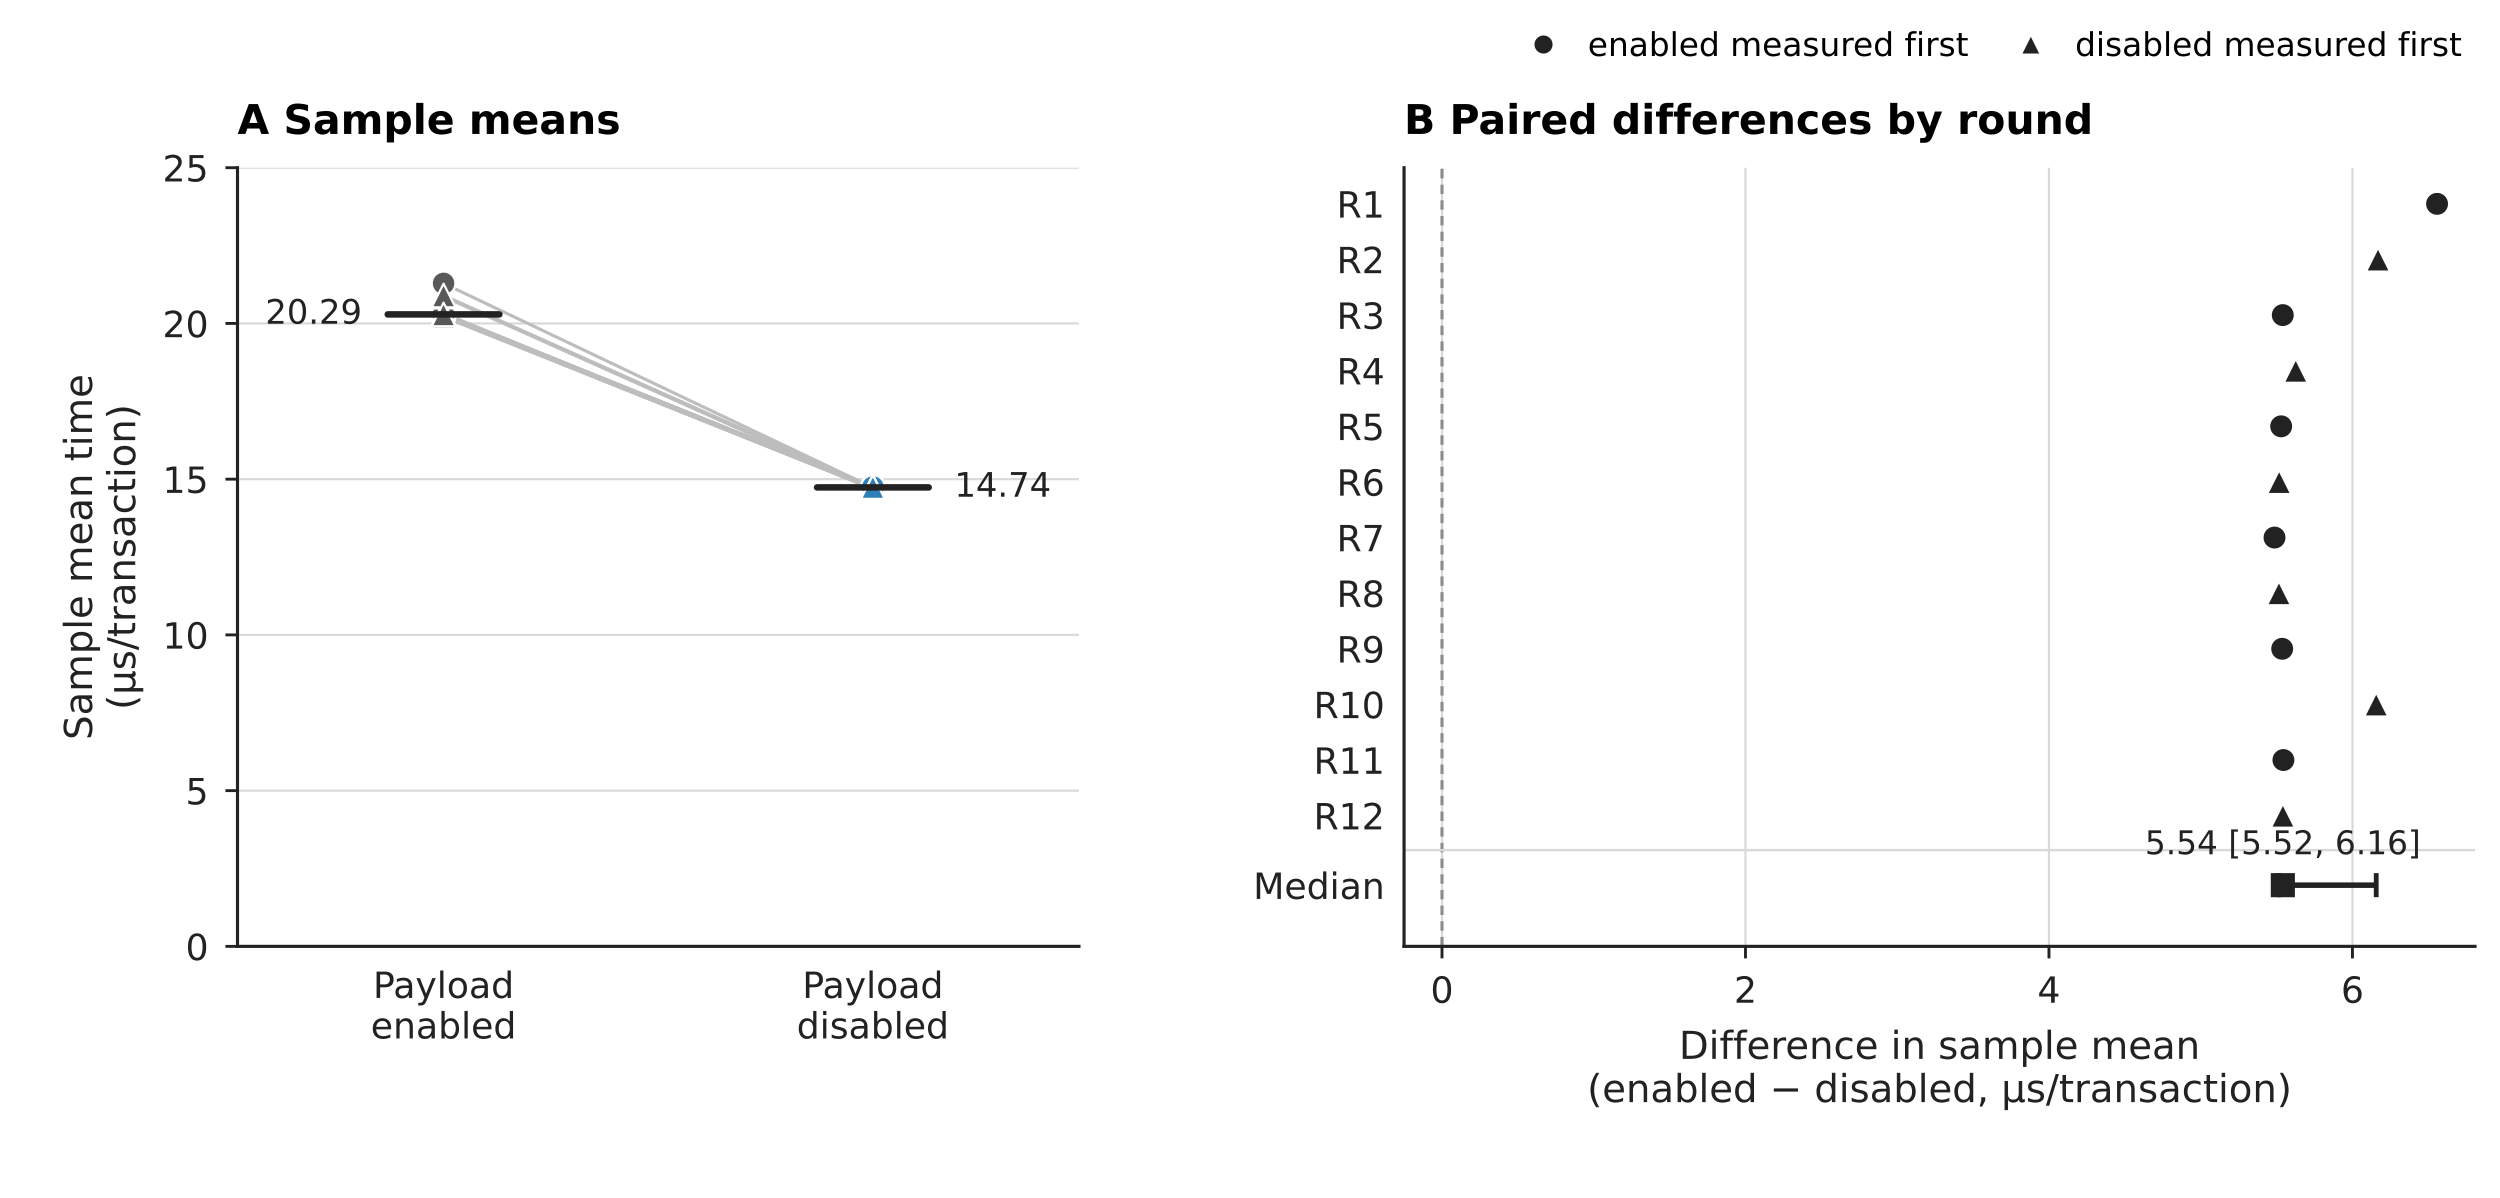
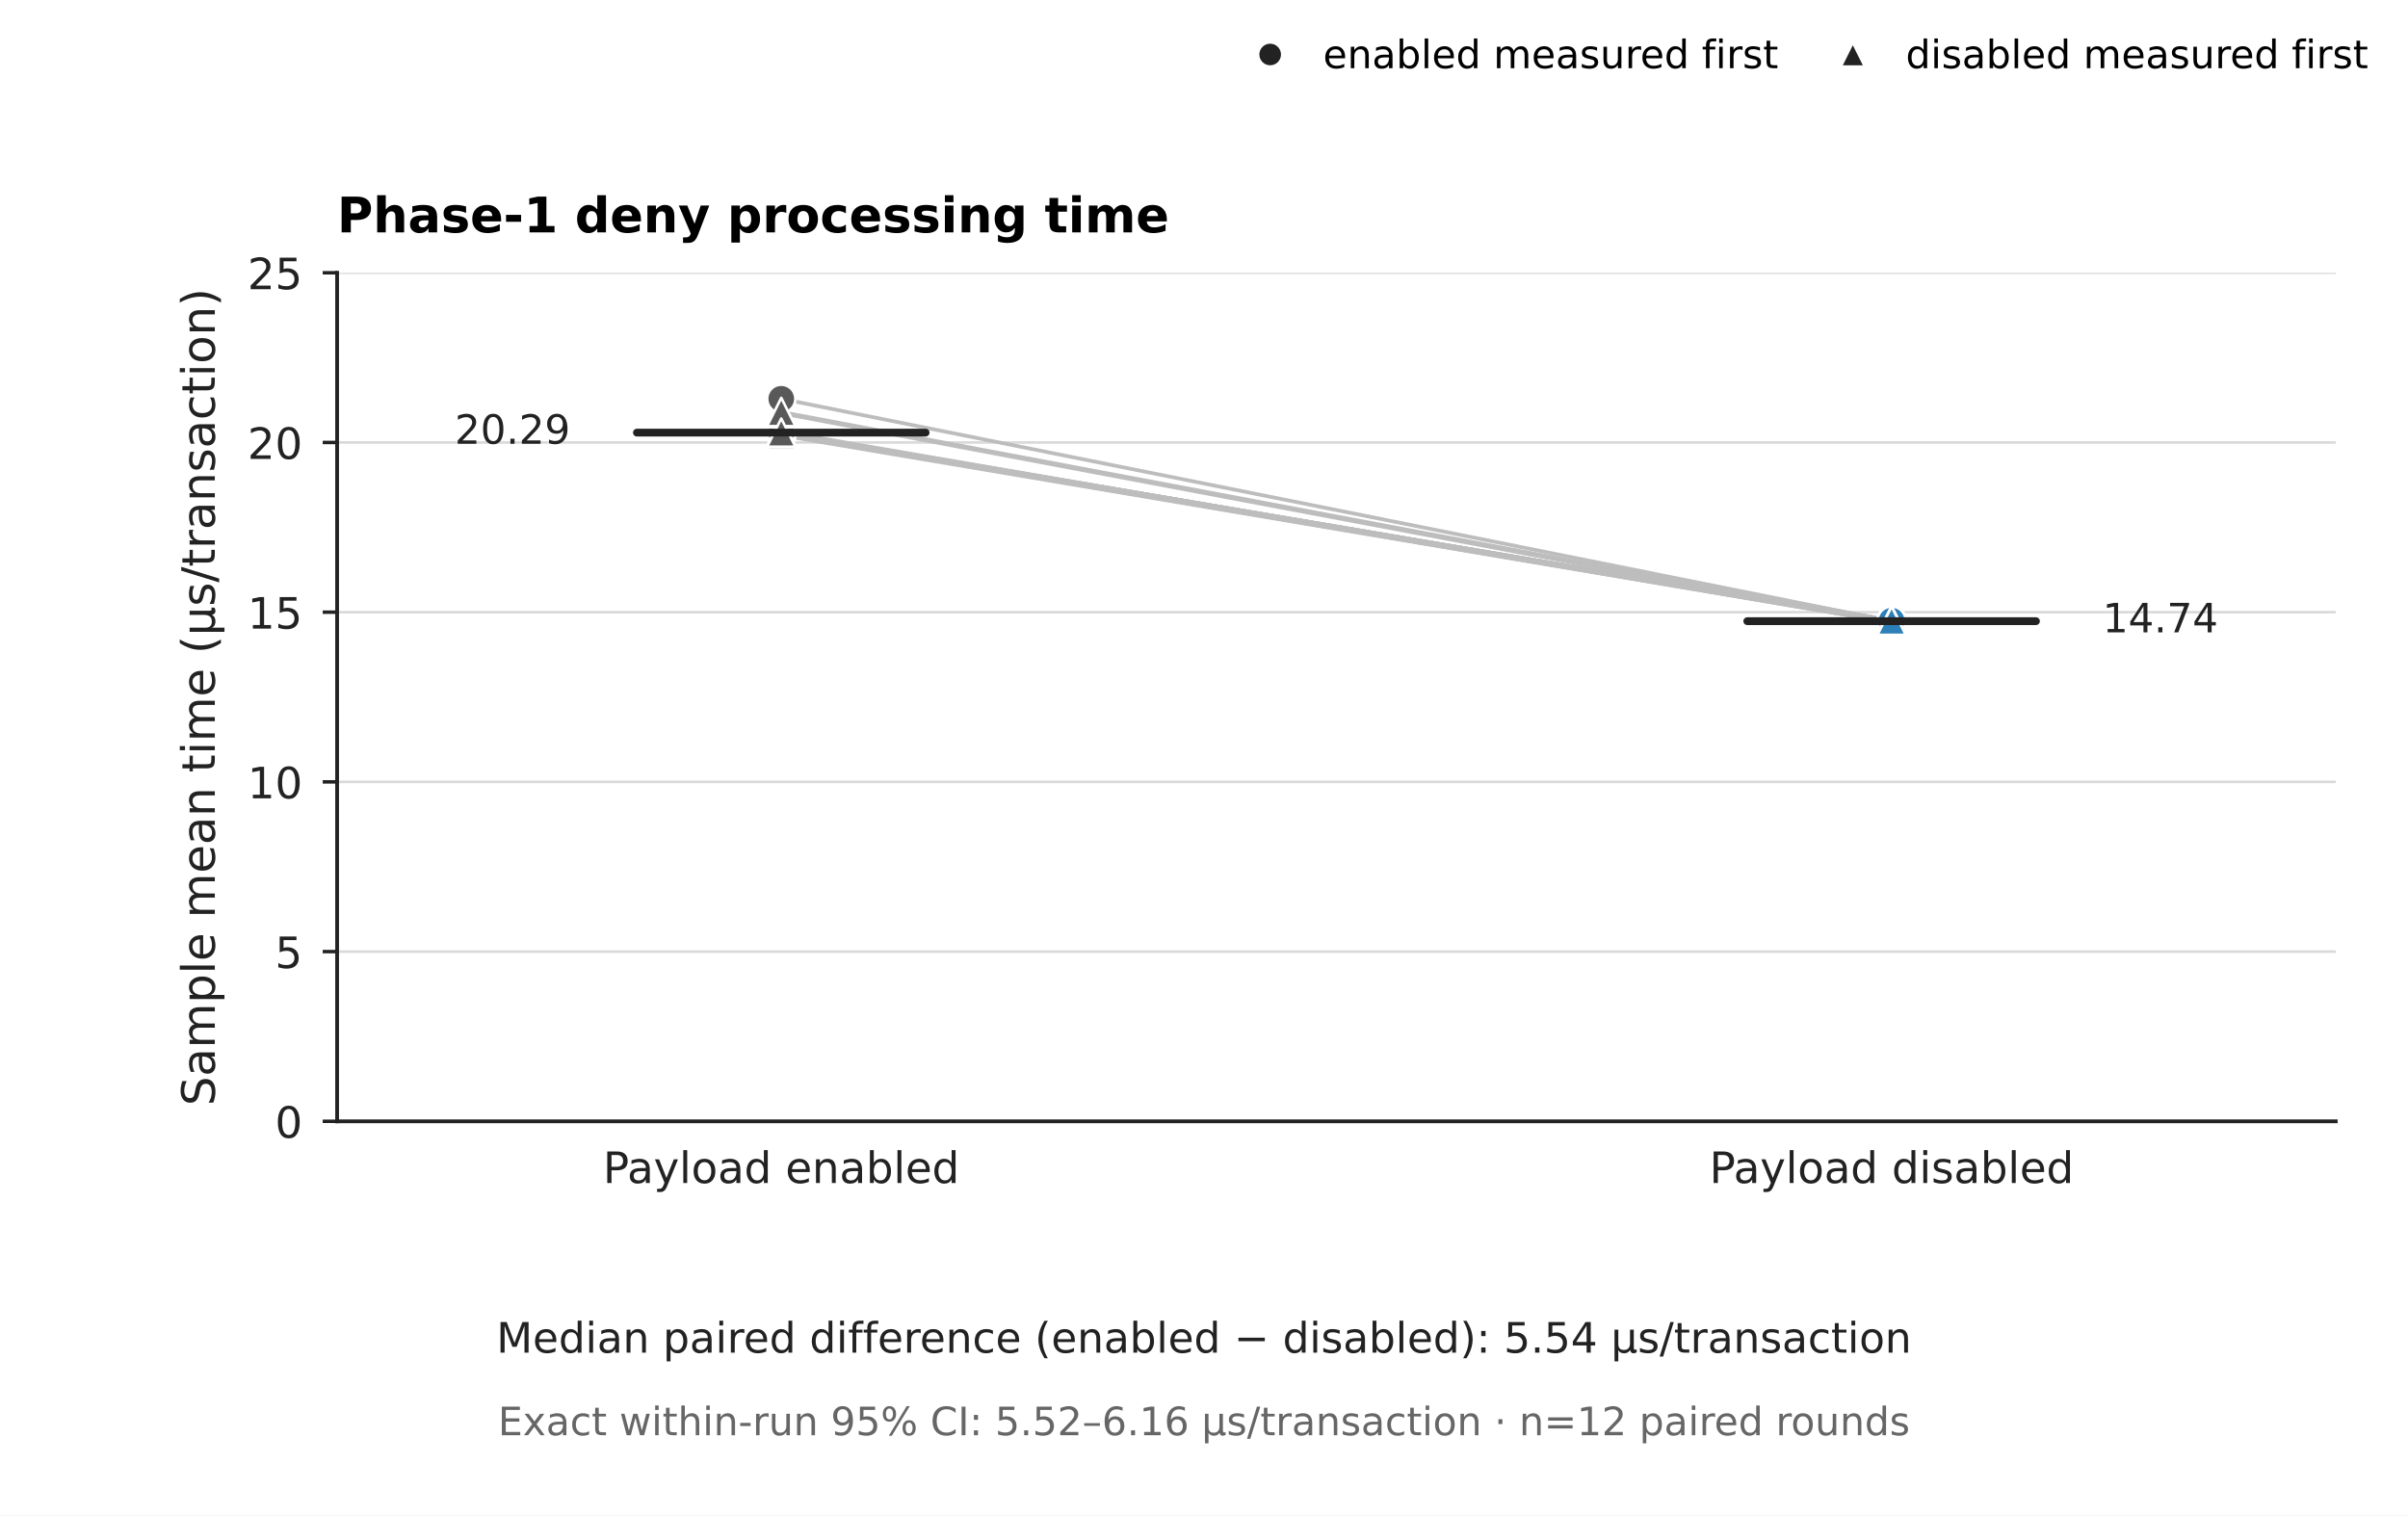
- <svg xmlns="http://www.w3.org/2000/svg" xmlns:xlink="http://www.w3.org/1999/xlink" width="518.4pt" height="248.4pt" viewBox="0 0 518.4 248.4" version="1.1" role="img" aria-labelledby="figure-title figure-description" data-source-commit="62be10da639ec8bc241ab22d21633c6faadf4ec3" data-checkout-commit="b22e4a049eb6026f98d6ff8318d8ed83399890b4" data-run-url="https://github.com/upgle/ModSecurity/actions/runs/30644388937" data-environment="Ubuntu 24.04 · AMD EPYC 9V74 (4 vCPU) · GCC 13.3.0 · Release (-O3, NDEBUG)" data-matplotlib-version="3.6.3">
+ <svg xmlns="http://www.w3.org/2000/svg" xmlns:xlink="http://www.w3.org/1999/xlink" width="417.6pt" height="262.8pt" viewBox="0 0 417.6 262.8" version="1.1" role="img" aria-labelledby="figure-title figure-description" data-source-commit="62be10da639ec8bc241ab22d21633c6faadf4ec3" data-checkout-commit="b22e4a049eb6026f98d6ff8318d8ed83399890b4" data-run-url="https://github.com/upgle/ModSecurity/actions/runs/30644388937" data-environment="Ubuntu 24.04 · AMD EPYC 9V74 (4 vCPU) · GCC 13.3.0 · Release (-O3, NDEBUG)" data-matplotlib-version="3.6.3">
  <defs>
    <style type="text/css">*{stroke-linejoin: round; stroke-linecap: butt}</style>
  </defs>
  <g id="figure_1">
    <g id="patch_1">
-       <path d="M 0 248.4  L 518.4 248.4  L 518.4 0  L 0 0  z " style="fill: #ffffff" />
+       <path d="M 0 262.8  L 417.6 262.8  L 417.6 0  L 0 0  z " style="fill: #ffffff" />
    </g>
    <g id="axes_1">
      <g id="patch_2">
-         <path d="M 49.248 196.236  L 223.732 196.236  L 223.732 34.776  L 49.248 34.776  z " style="fill: #ffffff" />
+         <path d="M 58.464 194.472  L 405.072 194.472  L 405.072 47.304  L 58.464 47.304  z " style="fill: #ffffff" />
      </g>
      <g id="matplotlib.axis_1">
        <g id="xtick_1">
          <g id="line2d_1" />
          <g id="text_1">
-             <text style="fill: #222222; font: 7.5px 'DejaVu Sans', sans-serif" transform="translate(77.3537 206.9348)">Payload</text>
-             <text style="fill: #222222; font: 7.5px 'DejaVu Sans', sans-serif" transform="translate(76.88612 215.3332)">enabled</text>
+             <text style="fill: #222222; font: 7.5px 'DejaVu Sans', sans-serif; text-anchor: middle" x="135.488" y="205.171" transform="rotate(-0 135.488 205.1708)">Payload enabled</text>
          </g>
        </g>
        <g id="xtick_2">
          <g id="line2d_2" />
          <g id="text_2">
-             <text style="fill: #222222; font: 7.5px 'DejaVu Sans', sans-serif" transform="translate(166.376 206.9348)">Payload</text>
-             <text style="fill: #222222; font: 7.5px 'DejaVu Sans', sans-serif" transform="translate(165.2164 215.3332)">disabled</text>
+             <text style="fill: #222222; font: 7.5px 'DejaVu Sans', sans-serif; text-anchor: middle" x="328.048" y="205.171" transform="rotate(-0 328.048 205.1708)">Payload disabled</text>
          </g>
        </g>
      </g>
      <g id="matplotlib.axis_2">
        <g id="ytick_1">
          <g id="line2d_3">
-             <path d="M 49.248 196.236  L 223.732 196.236  " clip-path="url(#p886a48c764)" style="fill: none; stroke: #d9d9d9; stroke-width: 0.45; stroke-linecap: round" />
+             <path d="M 58.464 194.472  L 405.072 194.472  " clip-path="url(#pfc4393a022)" style="fill: none; stroke: #d9d9d9; stroke-width: 0.45; stroke-linecap: round" />
          </g>
          <g id="line2d_4">
            <defs>
              <path id="mabb8159355" d="M 0 0  L -2.5 0  " style="stroke: #222222; stroke-width: 0.6" />
            </defs>
            <g>
-               <use xlink:href="#mabb8159355" x="49.248" y="196.236" style="fill: #222222; stroke: #222222; stroke-width: 0.6" />
+               <use xlink:href="#mabb8159355" x="58.464" y="194.472" style="fill: #222222; stroke: #222222; stroke-width: 0.6" />
            </g>
          </g>
          <g id="text_3">
-             <text style="fill: #222222; font: 7.5px 'DejaVu Sans', sans-serif; text-anchor: end" x="43.248" y="199.085" transform="rotate(-0 43.248 199.0854)">0</text>
+             <text style="fill: #222222; font: 7.5px 'DejaVu Sans', sans-serif; text-anchor: end" x="52.464" y="197.321" transform="rotate(-0 52.464 197.3214)">0</text>
          </g>
        </g>
        <g id="ytick_2">
          <g id="line2d_5">
-             <path d="M 49.248 163.944  L 223.732 163.944  " clip-path="url(#p886a48c764)" style="fill: none; stroke: #d9d9d9; stroke-width: 0.45; stroke-linecap: round" />
+             <path d="M 58.464 165.038  L 405.072 165.038  " clip-path="url(#pfc4393a022)" style="fill: none; stroke: #d9d9d9; stroke-width: 0.45; stroke-linecap: round" />
          </g>
          <g id="line2d_6">
            <g>
-               <use xlink:href="#mabb8159355" x="49.248" y="163.944" style="fill: #222222; stroke: #222222; stroke-width: 0.6" />
+               <use xlink:href="#mabb8159355" x="58.464" y="165.038" style="fill: #222222; stroke: #222222; stroke-width: 0.6" />
            </g>
          </g>
          <g id="text_4">
-             <text style="fill: #222222; font: 7.5px 'DejaVu Sans', sans-serif; text-anchor: end" x="43.248" y="166.793" transform="rotate(-0 43.248 166.7934)">5</text>
+             <text style="fill: #222222; font: 7.5px 'DejaVu Sans', sans-serif; text-anchor: end" x="52.464" y="167.888" transform="rotate(-0 52.464 167.8878)">5</text>
          </g>
        </g>
        <g id="ytick_3">
          <g id="line2d_7">
-             <path d="M 49.248 131.652  L 223.732 131.652  " clip-path="url(#p886a48c764)" style="fill: none; stroke: #d9d9d9; stroke-width: 0.45; stroke-linecap: round" />
+             <path d="M 58.464 135.605  L 405.072 135.605  " clip-path="url(#pfc4393a022)" style="fill: none; stroke: #d9d9d9; stroke-width: 0.45; stroke-linecap: round" />
          </g>
          <g id="line2d_8">
            <g>
-               <use xlink:href="#mabb8159355" x="49.248" y="131.652" style="fill: #222222; stroke: #222222; stroke-width: 0.6" />
+               <use xlink:href="#mabb8159355" x="58.464" y="135.605" style="fill: #222222; stroke: #222222; stroke-width: 0.6" />
            </g>
          </g>
          <g id="text_5">
-             <text style="fill: #222222; font: 7.5px 'DejaVu Sans', sans-serif; text-anchor: end" x="43.248" y="134.501" transform="rotate(-0 43.248 134.5014)">10</text>
+             <text style="fill: #222222; font: 7.5px 'DejaVu Sans', sans-serif; text-anchor: end" x="52.464" y="138.454" transform="rotate(-0 52.464 138.4542)">10</text>
          </g>
        </g>
        <g id="ytick_4">
          <g id="line2d_9">
-             <path d="M 49.248 99.36  L 223.732 99.36  " clip-path="url(#p886a48c764)" style="fill: none; stroke: #d9d9d9; stroke-width: 0.45; stroke-linecap: round" />
+             <path d="M 58.464 106.171  L 405.072 106.171  " clip-path="url(#pfc4393a022)" style="fill: none; stroke: #d9d9d9; stroke-width: 0.45; stroke-linecap: round" />
          </g>
          <g id="line2d_10">
            <g>
-               <use xlink:href="#mabb8159355" x="49.248" y="99.36" style="fill: #222222; stroke: #222222; stroke-width: 0.6" />
+               <use xlink:href="#mabb8159355" x="58.464" y="106.171" style="fill: #222222; stroke: #222222; stroke-width: 0.6" />
            </g>
          </g>
          <g id="text_6">
-             <text style="fill: #222222; font: 7.5px 'DejaVu Sans', sans-serif; text-anchor: end" x="43.248" y="102.209" transform="rotate(-0 43.248 102.2094)">15</text>
+             <text style="fill: #222222; font: 7.5px 'DejaVu Sans', sans-serif; text-anchor: end" x="52.464" y="109.021" transform="rotate(-0 52.464 109.0206)">15</text>
          </g>
        </g>
        <g id="ytick_5">
          <g id="line2d_11">
-             <path d="M 49.248 67.068  L 223.732 67.068  " clip-path="url(#p886a48c764)" style="fill: none; stroke: #d9d9d9; stroke-width: 0.45; stroke-linecap: round" />
+             <path d="M 58.464 76.738  L 405.072 76.738  " clip-path="url(#pfc4393a022)" style="fill: none; stroke: #d9d9d9; stroke-width: 0.45; stroke-linecap: round" />
          </g>
          <g id="line2d_12">
            <g>
-               <use xlink:href="#mabb8159355" x="49.248" y="67.068" style="fill: #222222; stroke: #222222; stroke-width: 0.6" />
+               <use xlink:href="#mabb8159355" x="58.464" y="76.738" style="fill: #222222; stroke: #222222; stroke-width: 0.6" />
            </g>
          </g>
          <g id="text_7">
-             <text style="fill: #222222; font: 7.5px 'DejaVu Sans', sans-serif; text-anchor: end" x="43.248" y="69.917" transform="rotate(-0 43.248 69.91741)">20</text>
+             <text style="fill: #222222; font: 7.5px 'DejaVu Sans', sans-serif; text-anchor: end" x="52.464" y="79.587" transform="rotate(-0 52.464 79.58701)">20</text>
          </g>
        </g>
        <g id="ytick_6">
          <g id="line2d_13">
-             <path d="M 49.248 34.776  L 223.732 34.776  " clip-path="url(#p886a48c764)" style="fill: none; stroke: #d9d9d9; stroke-width: 0.45; stroke-linecap: round" />
+             <path d="M 58.464 47.304  L 405.072 47.304  " clip-path="url(#pfc4393a022)" style="fill: none; stroke: #d9d9d9; stroke-width: 0.45; stroke-linecap: round" />
          </g>
          <g id="line2d_14">
            <g>
-               <use xlink:href="#mabb8159355" x="49.248" y="34.776" style="fill: #222222; stroke: #222222; stroke-width: 0.6" />
+               <use xlink:href="#mabb8159355" x="58.464" y="47.304" style="fill: #222222; stroke: #222222; stroke-width: 0.6" />
            </g>
          </g>
          <g id="text_8">
-             <text style="fill: #222222; font: 7.5px 'DejaVu Sans', sans-serif; text-anchor: end" x="43.248" y="37.625" transform="rotate(-0 43.248 37.62541)">25</text>
+             <text style="fill: #222222; font: 7.5px 'DejaVu Sans', sans-serif; text-anchor: end" x="52.464" y="50.153" transform="rotate(-0 52.464 50.15341)">25</text>
          </g>
        </g>
        <g id="text_9">
-           <text style="fill: #222222; font: 8px 'DejaVu Sans', sans-serif" transform="translate(19.08225 153.4279) rotate(-90)">Sample mean time</text>
-           <text style="fill: #222222; font: 8px 'DejaVu Sans', sans-serif" transform="translate(28.0405 147.1985) rotate(-90)">(µs/transaction)</text>
+           <text style="fill: #222222; font: 8px 'DejaVu Sans', sans-serif; text-anchor: middle" x="37.257" y="120.888" transform="rotate(-90 37.2565 120.888)">Sample mean time (µs/transaction)</text>
        </g>
      </g>
      <g id="line2d_15">
-         <path d="M 91.979 58.757  L 181.001 101.109  " clip-path="url(#p886a48c764)" style="fill: none; stroke: #bdbdbd; stroke-width: 0.65; stroke-linecap: round" />
+         <path d="M 135.488 69.162  L 328.048 107.765  " clip-path="url(#pfc4393a022)" style="fill: none; stroke: #bdbdbd; stroke-width: 0.65; stroke-linecap: round" />
      </g>
      <g id="line2d_16">
-         <path d="M 91.979 61.511  L 181.001 101.35  " clip-path="url(#p886a48c764)" style="fill: none; stroke: #bdbdbd; stroke-width: 0.65; stroke-linecap: round" />
+         <path d="M 135.488 71.672  L 328.048 107.985  " clip-path="url(#pfc4393a022)" style="fill: none; stroke: #bdbdbd; stroke-width: 0.65; stroke-linecap: round" />
      </g>
      <g id="line2d_17">
-         <path d="M 91.979 65.561  L 181.001 101.346  " clip-path="url(#p886a48c764)" style="fill: none; stroke: #bdbdbd; stroke-width: 0.65; stroke-linecap: round" />
+         <path d="M 135.488 75.364  L 328.048 107.981  " clip-path="url(#pfc4393a022)" style="fill: none; stroke: #bdbdbd; stroke-width: 0.65; stroke-linecap: round" />
      </g>
      <g id="line2d_18">
-         <path d="M 91.979 64.983  L 181.001 101.32  " clip-path="url(#p886a48c764)" style="fill: none; stroke: #bdbdbd; stroke-width: 0.65; stroke-linecap: round" />
+         <path d="M 135.488 74.837  L 328.048 107.958  " clip-path="url(#pfc4393a022)" style="fill: none; stroke: #bdbdbd; stroke-width: 0.65; stroke-linecap: round" />
      </g>
      <g id="line2d_19">
-         <path d="M 91.979 65.561  L 181.001 101.278  " clip-path="url(#p886a48c764)" style="fill: none; stroke: #bdbdbd; stroke-width: 0.65; stroke-linecap: round" />
+         <path d="M 135.488 75.364  L 328.048 107.919  " clip-path="url(#pfc4393a022)" style="fill: none; stroke: #bdbdbd; stroke-width: 0.65; stroke-linecap: round" />
      </g>
      <g id="line2d_20">
-         <path d="M 91.979 65.713  L 181.001 101.344  " clip-path="url(#p886a48c764)" style="fill: none; stroke: #bdbdbd; stroke-width: 0.65; stroke-linecap: round" />
+         <path d="M 135.488 75.502  L 328.048 107.98  " clip-path="url(#pfc4393a022)" style="fill: none; stroke: #bdbdbd; stroke-width: 0.65; stroke-linecap: round" />
      </g>
      <g id="line2d_21">
-         <path d="M 91.979 65.576  L 181.001 101.01  " clip-path="url(#p886a48c764)" style="fill: none; stroke: #bdbdbd; stroke-width: 0.65; stroke-linecap: round" />
+         <path d="M 135.488 75.378  L 328.048 107.675  " clip-path="url(#pfc4393a022)" style="fill: none; stroke: #bdbdbd; stroke-width: 0.65; stroke-linecap: round" />
      </g>
      <g id="line2d_22">
-         <path d="M 91.979 65.264  L 181.001 100.886  " clip-path="url(#p886a48c764)" style="fill: none; stroke: #bdbdbd; stroke-width: 0.65; stroke-linecap: round" />
+         <path d="M 135.488 75.093  L 328.048 107.562  " clip-path="url(#pfc4393a022)" style="fill: none; stroke: #bdbdbd; stroke-width: 0.65; stroke-linecap: round" />
      </g>
      <g id="line2d_23">
-         <path d="M 91.979 65.191  L 181.001 100.951  " clip-path="url(#p886a48c764)" style="fill: none; stroke: #bdbdbd; stroke-width: 0.65; stroke-linecap: round" />
+         <path d="M 135.488 75.027  L 328.048 107.622  " clip-path="url(#pfc4393a022)" style="fill: none; stroke: #bdbdbd; stroke-width: 0.65; stroke-linecap: round" />
      </g>
      <g id="line2d_24">
-         <path d="M 91.979 61.269  L 181.001 101.031  " clip-path="url(#p886a48c764)" style="fill: none; stroke: #bdbdbd; stroke-width: 0.65; stroke-linecap: round" />
+         <path d="M 135.488 71.452  L 328.048 107.694  " clip-path="url(#pfc4393a022)" style="fill: none; stroke: #bdbdbd; stroke-width: 0.65; stroke-linecap: round" />
      </g>
      <g id="line2d_25">
-         <path d="M 91.979 65.168  L 181.001 100.98  " clip-path="url(#p886a48c764)" style="fill: none; stroke: #bdbdbd; stroke-width: 0.65; stroke-linecap: round" />
+         <path d="M 135.488 75.005  L 328.048 107.647  " clip-path="url(#pfc4393a022)" style="fill: none; stroke: #bdbdbd; stroke-width: 0.65; stroke-linecap: round" />
      </g>
      <g id="line2d_26">
-         <path d="M 91.979 65.196  L 181.001 100.986  " clip-path="url(#p886a48c764)" style="fill: none; stroke: #bdbdbd; stroke-width: 0.65; stroke-linecap: round" />
+         <path d="M 135.488 75.031  L 328.048 107.654  " clip-path="url(#pfc4393a022)" style="fill: none; stroke: #bdbdbd; stroke-width: 0.65; stroke-linecap: round" />
      </g>
      <g id="PathCollection_1">
        <defs>
          <path id="me24cf0d96e" d="M 0 2.449  C 0.65 2.449 1.273 2.191 1.732 1.732  C 2.191 1.273 2.449 0.65 2.449 0  C 2.449 -0.65 2.191 -1.273 1.732 -1.732  C 1.273 -2.191 0.65 -2.449 0 -2.449  C -0.65 -2.449 -1.273 -2.191 -1.732 -1.732  C -2.191 -1.273 -2.449 -0.65 -2.449 0  C -2.449 0.65 -2.191 1.273 -1.732 1.732  C -1.273 2.191 -0.65 2.449 0 2.449  z " style="stroke: #ffffff; stroke-width: 0.45" />
        </defs>
-         <g clip-path="url(#p886a48c764)">
-           <use xlink:href="#me24cf0d96e" x="91.979" y="58.757" style="fill: #595959; stroke: #ffffff; stroke-width: 0.45" />
-           <use xlink:href="#me24cf0d96e" x="91.979" y="65.561" style="fill: #595959; stroke: #ffffff; stroke-width: 0.45" />
-           <use xlink:href="#me24cf0d96e" x="91.979" y="65.561" style="fill: #595959; stroke: #ffffff; stroke-width: 0.45" />
-           <use xlink:href="#me24cf0d96e" x="91.979" y="65.576" style="fill: #595959; stroke: #ffffff; stroke-width: 0.45" />
-           <use xlink:href="#me24cf0d96e" x="91.979" y="65.191" style="fill: #595959; stroke: #ffffff; stroke-width: 0.45" />
-           <use xlink:href="#me24cf0d96e" x="91.979" y="65.168" style="fill: #595959; stroke: #ffffff; stroke-width: 0.45" />
+         <g clip-path="url(#pfc4393a022)">
+           <use xlink:href="#me24cf0d96e" x="135.488" y="69.162" style="fill: #595959; stroke: #ffffff; stroke-width: 0.45" />
+           <use xlink:href="#me24cf0d96e" x="135.488" y="75.364" style="fill: #595959; stroke: #ffffff; stroke-width: 0.45" />
+           <use xlink:href="#me24cf0d96e" x="135.488" y="75.364" style="fill: #595959; stroke: #ffffff; stroke-width: 0.45" />
+           <use xlink:href="#me24cf0d96e" x="135.488" y="75.378" style="fill: #595959; stroke: #ffffff; stroke-width: 0.45" />
+           <use xlink:href="#me24cf0d96e" x="135.488" y="75.027" style="fill: #595959; stroke: #ffffff; stroke-width: 0.45" />
+           <use xlink:href="#me24cf0d96e" x="135.488" y="75.005" style="fill: #595959; stroke: #ffffff; stroke-width: 0.45" />
        </g>
      </g>
      <g id="PathCollection_2">
        <defs>
          <path id="m4b47afb7ed" d="M 0 2.449  C 0.65 2.449 1.273 2.191 1.732 1.732  C 2.191 1.273 2.449 0.65 2.449 0  C 2.449 -0.65 2.191 -1.273 1.732 -1.732  C 1.273 -2.191 0.65 -2.449 0 -2.449  C -0.65 -2.449 -1.273 -2.191 -1.732 -1.732  C -2.191 -1.273 -2.449 -0.65 -2.449 0  C -2.449 0.65 -2.191 1.273 -1.732 1.732  C -1.273 2.191 -0.65 2.449 0 2.449  z " style="stroke: #ffffff; stroke-width: 0.45" />
        </defs>
-         <g clip-path="url(#p886a48c764)">
-           <use xlink:href="#m4b47afb7ed" x="181.001" y="101.109" style="fill: #2c7fb8; stroke: #ffffff; stroke-width: 0.45" />
-           <use xlink:href="#m4b47afb7ed" x="181.001" y="101.346" style="fill: #2c7fb8; stroke: #ffffff; stroke-width: 0.45" />
-           <use xlink:href="#m4b47afb7ed" x="181.001" y="101.278" style="fill: #2c7fb8; stroke: #ffffff; stroke-width: 0.45" />
-           <use xlink:href="#m4b47afb7ed" x="181.001" y="101.01" style="fill: #2c7fb8; stroke: #ffffff; stroke-width: 0.45" />
-           <use xlink:href="#m4b47afb7ed" x="181.001" y="100.951" style="fill: #2c7fb8; stroke: #ffffff; stroke-width: 0.45" />
-           <use xlink:href="#m4b47afb7ed" x="181.001" y="100.98" style="fill: #2c7fb8; stroke: #ffffff; stroke-width: 0.45" />
+         <g clip-path="url(#pfc4393a022)">
+           <use xlink:href="#m4b47afb7ed" x="328.048" y="107.765" style="fill: #2c7fb8; stroke: #ffffff; stroke-width: 0.45" />
+           <use xlink:href="#m4b47afb7ed" x="328.048" y="107.981" style="fill: #2c7fb8; stroke: #ffffff; stroke-width: 0.45" />
+           <use xlink:href="#m4b47afb7ed" x="328.048" y="107.919" style="fill: #2c7fb8; stroke: #ffffff; stroke-width: 0.45" />
+           <use xlink:href="#m4b47afb7ed" x="328.048" y="107.675" style="fill: #2c7fb8; stroke: #ffffff; stroke-width: 0.45" />
+           <use xlink:href="#m4b47afb7ed" x="328.048" y="107.622" style="fill: #2c7fb8; stroke: #ffffff; stroke-width: 0.45" />
+           <use xlink:href="#m4b47afb7ed" x="328.048" y="107.647" style="fill: #2c7fb8; stroke: #ffffff; stroke-width: 0.45" />
        </g>
      </g>
      <g id="PathCollection_3">
        <defs>
          <path id="m52a618d92f" d="M 0 -2.449  L -2.449 2.449  L 2.449 2.449  z " style="stroke: #ffffff; stroke-width: 0.45" />
        </defs>
-         <g clip-path="url(#p886a48c764)">
-           <use xlink:href="#m52a618d92f" x="91.979" y="61.511" style="fill: #595959; stroke: #ffffff; stroke-width: 0.45" />
-           <use xlink:href="#m52a618d92f" x="91.979" y="64.983" style="fill: #595959; stroke: #ffffff; stroke-width: 0.45" />
-           <use xlink:href="#m52a618d92f" x="91.979" y="65.713" style="fill: #595959; stroke: #ffffff; stroke-width: 0.45" />
-           <use xlink:href="#m52a618d92f" x="91.979" y="65.264" style="fill: #595959; stroke: #ffffff; stroke-width: 0.45" />
-           <use xlink:href="#m52a618d92f" x="91.979" y="61.269" style="fill: #595959; stroke: #ffffff; stroke-width: 0.45" />
-           <use xlink:href="#m52a618d92f" x="91.979" y="65.196" style="fill: #595959; stroke: #ffffff; stroke-width: 0.45" />
+         <g clip-path="url(#pfc4393a022)">
+           <use xlink:href="#m52a618d92f" x="135.488" y="71.672" style="fill: #595959; stroke: #ffffff; stroke-width: 0.45" />
+           <use xlink:href="#m52a618d92f" x="135.488" y="74.837" style="fill: #595959; stroke: #ffffff; stroke-width: 0.45" />
+           <use xlink:href="#m52a618d92f" x="135.488" y="75.502" style="fill: #595959; stroke: #ffffff; stroke-width: 0.45" />
+           <use xlink:href="#m52a618d92f" x="135.488" y="75.093" style="fill: #595959; stroke: #ffffff; stroke-width: 0.45" />
+           <use xlink:href="#m52a618d92f" x="135.488" y="71.452" style="fill: #595959; stroke: #ffffff; stroke-width: 0.45" />
+           <use xlink:href="#m52a618d92f" x="135.488" y="75.031" style="fill: #595959; stroke: #ffffff; stroke-width: 0.45" />
        </g>
      </g>
      <g id="PathCollection_4">
        <defs>
          <path id="m16bae0a975" d="M 0 -2.449  L -2.449 2.449  L 2.449 2.449  z " style="stroke: #ffffff; stroke-width: 0.45" />
        </defs>
-         <g clip-path="url(#p886a48c764)">
-           <use xlink:href="#m16bae0a975" x="181.001" y="101.35" style="fill: #2c7fb8; stroke: #ffffff; stroke-width: 0.45" />
-           <use xlink:href="#m16bae0a975" x="181.001" y="101.32" style="fill: #2c7fb8; stroke: #ffffff; stroke-width: 0.45" />
-           <use xlink:href="#m16bae0a975" x="181.001" y="101.344" style="fill: #2c7fb8; stroke: #ffffff; stroke-width: 0.45" />
-           <use xlink:href="#m16bae0a975" x="181.001" y="100.886" style="fill: #2c7fb8; stroke: #ffffff; stroke-width: 0.45" />
-           <use xlink:href="#m16bae0a975" x="181.001" y="101.031" style="fill: #2c7fb8; stroke: #ffffff; stroke-width: 0.45" />
-           <use xlink:href="#m16bae0a975" x="181.001" y="100.986" style="fill: #2c7fb8; stroke: #ffffff; stroke-width: 0.45" />
+         <g clip-path="url(#pfc4393a022)">
+           <use xlink:href="#m16bae0a975" x="328.048" y="107.985" style="fill: #2c7fb8; stroke: #ffffff; stroke-width: 0.45" />
+           <use xlink:href="#m16bae0a975" x="328.048" y="107.958" style="fill: #2c7fb8; stroke: #ffffff; stroke-width: 0.45" />
+           <use xlink:href="#m16bae0a975" x="328.048" y="107.98" style="fill: #2c7fb8; stroke: #ffffff; stroke-width: 0.45" />
+           <use xlink:href="#m16bae0a975" x="328.048" y="107.562" style="fill: #2c7fb8; stroke: #ffffff; stroke-width: 0.45" />
+           <use xlink:href="#m16bae0a975" x="328.048" y="107.694" style="fill: #2c7fb8; stroke: #ffffff; stroke-width: 0.45" />
+           <use xlink:href="#m16bae0a975" x="328.048" y="107.654" style="fill: #2c7fb8; stroke: #ffffff; stroke-width: 0.45" />
        </g>
      </g>
      <g id="patch_3">
-         <path d="M 49.248 196.236  L 49.248 34.776  " style="fill: none; stroke: #222222; stroke-width: 0.65; stroke-linejoin: miter; stroke-linecap: square" />
+         <path d="M 58.464 194.472  L 58.464 47.304  " style="fill: none; stroke: #222222; stroke-width: 0.65; stroke-linejoin: miter; stroke-linecap: square" />
      </g>
      <g id="patch_4">
-         <path d="M 49.248 196.236  L 223.732 196.236  " style="fill: none; stroke: #222222; stroke-width: 0.65; stroke-linejoin: miter; stroke-linecap: square" />
+         <path d="M 58.464 194.472  L 405.072 194.472  " style="fill: none; stroke: #222222; stroke-width: 0.65; stroke-linejoin: miter; stroke-linecap: square" />
      </g>
      <g id="line2d_27">
-         <path d="M 80.406 65.194  L 103.552 65.194  " clip-path="url(#p886a48c764)" style="fill: none; stroke: #222222; stroke-width: 1.35; stroke-linecap: round" />
+         <path d="M 110.455 75.029  L 160.521 75.029  " clip-path="url(#pfc4393a022)" style="fill: none; stroke: #222222; stroke-width: 1.35; stroke-linecap: round" />
      </g>
      <g id="text_10">
-         <text style="fill: #222222; font: 7px 'DejaVu Sans', sans-serif; text-anchor: end" x="75.064" y="67.125" transform="rotate(-0 75.06446 67.12525)">20.29</text>
+         <text style="fill: #222222; font: 7px 'DejaVu Sans', sans-serif; text-anchor: end" x="98.902" y="76.961" transform="rotate(-0 98.9016 76.96076)">20.29</text>
      </g>
      <g id="line2d_28">
-         <path d="M 169.428 101.07  L 192.574 101.07  " clip-path="url(#p886a48c764)" style="fill: none; stroke: #222222; stroke-width: 1.35; stroke-linecap: round" />
+         <path d="M 303.015 107.73  L 353.081 107.73  " clip-path="url(#pfc4393a022)" style="fill: none; stroke: #222222; stroke-width: 1.35; stroke-linecap: round" />
      </g>
      <g id="text_11">
-         <text style="fill: #222222; font: 7px 'DejaVu Sans', sans-serif; text-anchor: start" x="197.915" y="103.001" transform="rotate(-0 197.9152 103.0013)">14.74</text>
+         <text style="fill: #222222; font: 7px 'DejaVu Sans', sans-serif; text-anchor: start" x="364.634" y="109.661" transform="rotate(-0 364.6344 109.6612)">14.74</text>
      </g>
      <g id="text_12">
-         <text style="font: 600 8.5px 'DejaVu Sans', sans-serif; text-anchor: start" x="49.248" y="27.776" transform="rotate(-0 49.248 27.776)">A   Sample means</text>
-       </g>
-     </g>
-     <g id="axes_2">
-       <g id="patch_5">
-         <path d="M 291.146 196.236  L 513.216 196.236  L 513.216 34.776  L 291.146 34.776  z " style="fill: #ffffff" />
-       </g>
-       <g id="matplotlib.axis_3">
-         <g id="xtick_3">
-           <g id="line2d_29">
-             <path d="M 299.012 196.236  L 299.012 34.776  " clip-path="url(#p9451f9fd68)" style="fill: none; stroke: #d9d9d9; stroke-width: 0.45; stroke-linecap: round" />
-           </g>
-           <g id="line2d_30">
-             <defs>
-               <path id="med3ba57879" d="M 0 0  L 0 2.5  " style="stroke: #222222; stroke-width: 0.6" />
-             </defs>
-             <g>
-               <use xlink:href="#med3ba57879" x="299.012" y="196.236" style="fill: #222222; stroke: #222222; stroke-width: 0.6" />
-             </g>
-           </g>
-           <g id="text_13">
-             <text style="fill: #222222; font: 7.5px 'DejaVu Sans', sans-serif; text-anchor: middle" x="299.012" y="207.935" transform="rotate(-0 299.0122 207.9348)">0</text>
-           </g>
-         </g>
-         <g id="xtick_4">
-           <g id="line2d_31">
-             <path d="M 361.943 196.236  L 361.943 34.776  " clip-path="url(#p9451f9fd68)" style="fill: none; stroke: #d9d9d9; stroke-width: 0.45; stroke-linecap: round" />
-           </g>
-           <g id="line2d_32">
-             <g>
-               <use xlink:href="#med3ba57879" x="361.943" y="196.236" style="fill: #222222; stroke: #222222; stroke-width: 0.6" />
-             </g>
-           </g>
-           <g id="text_14">
-             <text style="fill: #222222; font: 7.5px 'DejaVu Sans', sans-serif; text-anchor: middle" x="361.943" y="207.935" transform="rotate(-0 361.9426 207.9348)">2</text>
-           </g>
-         </g>
-         <g id="xtick_5">
-           <g id="line2d_33">
-             <path d="M 424.873 196.236  L 424.873 34.776  " clip-path="url(#p9451f9fd68)" style="fill: none; stroke: #d9d9d9; stroke-width: 0.45; stroke-linecap: round" />
-           </g>
-           <g id="line2d_34">
-             <g>
-               <use xlink:href="#med3ba57879" x="424.873" y="196.236" style="fill: #222222; stroke: #222222; stroke-width: 0.6" />
-             </g>
-           </g>
-           <g id="text_15">
-             <text style="fill: #222222; font: 7.5px 'DejaVu Sans', sans-serif; text-anchor: middle" x="424.873" y="207.935" transform="rotate(-0 424.8731 207.9348)">4</text>
-           </g>
-         </g>
-         <g id="xtick_6">
-           <g id="line2d_35">
-             <path d="M 487.804 196.236  L 487.804 34.776  " clip-path="url(#p9451f9fd68)" style="fill: none; stroke: #d9d9d9; stroke-width: 0.45; stroke-linecap: round" />
-           </g>
-           <g id="line2d_36">
-             <g>
-               <use xlink:href="#med3ba57879" x="487.804" y="196.236" style="fill: #222222; stroke: #222222; stroke-width: 0.6" />
-             </g>
-           </g>
-           <g id="text_16">
-             <text style="fill: #222222; font: 7.5px 'DejaVu Sans', sans-serif; text-anchor: middle" x="487.804" y="207.935" transform="rotate(-0 487.8036 207.9348)">6</text>
-           </g>
-         </g>
-         <g id="text_17">
-           <text style="fill: #222222; font: 8px 'DejaVu Sans', sans-serif" transform="translate(348.154 219.5733)">Difference in sample mean</text>
-           <text style="fill: #222222; font: 8px 'DejaVu Sans', sans-serif" transform="translate(329.1159 228.5316)">(enabled − disabled, µs/transaction)</text>
-         </g>
-       </g>
-       <g id="matplotlib.axis_4">
-         <g id="ytick_7">
-           <g id="line2d_37" />
-           <g id="text_18">
-             <text style="fill: #222222; font: 7.5px 'DejaVu Sans', sans-serif; text-anchor: end" x="287.146" y="45.122" transform="rotate(-0 287.1458 45.12177)">R1</text>
-           </g>
-         </g>
-         <g id="ytick_8">
-           <g id="line2d_38" />
-           <g id="text_19">
-             <text style="fill: #222222; font: 7.5px 'DejaVu Sans', sans-serif; text-anchor: end" x="287.146" y="56.655" transform="rotate(-0 287.1458 56.65463)">R2</text>
-           </g>
-         </g>
-         <g id="ytick_9">
-           <g id="line2d_39" />
-           <g id="text_20">
-             <text style="fill: #222222; font: 7.5px 'DejaVu Sans', sans-serif; text-anchor: end" x="287.146" y="68.187" transform="rotate(-0 287.1458 68.18748)">R3</text>
-           </g>
-         </g>
-         <g id="ytick_10">
-           <g id="line2d_40" />
-           <g id="text_21">
-             <text style="fill: #222222; font: 7.5px 'DejaVu Sans', sans-serif; text-anchor: end" x="287.146" y="79.72" transform="rotate(-0 287.1458 79.72034)">R4</text>
-           </g>
-         </g>
-         <g id="ytick_11">
-           <g id="line2d_41" />
-           <g id="text_22">
-             <text style="fill: #222222; font: 7.5px 'DejaVu Sans', sans-serif; text-anchor: end" x="287.146" y="91.253" transform="rotate(-0 287.1458 91.2532)">R5</text>
-           </g>
-         </g>
-         <g id="ytick_12">
-           <g id="line2d_42" />
-           <g id="text_23">
-             <text style="fill: #222222; font: 7.5px 'DejaVu Sans', sans-serif; text-anchor: end" x="287.146" y="102.786" transform="rotate(-0 287.1458 102.7861)">R6</text>
-           </g>
-         </g>
-         <g id="ytick_13">
-           <g id="line2d_43" />
-           <g id="text_24">
-             <text style="fill: #222222; font: 7.5px 'DejaVu Sans', sans-serif; text-anchor: end" x="287.146" y="114.319" transform="rotate(-0 287.1458 114.3189)">R7</text>
-           </g>
-         </g>
-         <g id="ytick_14">
-           <g id="line2d_44" />
-           <g id="text_25">
-             <text style="fill: #222222; font: 7.5px 'DejaVu Sans', sans-serif; text-anchor: end" x="287.146" y="125.852" transform="rotate(-0 287.1458 125.8518)">R8</text>
-           </g>
-         </g>
-         <g id="ytick_15">
-           <g id="line2d_45" />
-           <g id="text_26">
-             <text style="fill: #222222; font: 7.5px 'DejaVu Sans', sans-serif; text-anchor: end" x="287.146" y="137.385" transform="rotate(-0 287.1458 137.3846)">R9</text>
-           </g>
-         </g>
-         <g id="ytick_16">
-           <g id="line2d_46" />
-           <g id="text_27">
-             <text style="fill: #222222; font: 7.5px 'DejaVu Sans', sans-serif; text-anchor: end" x="287.146" y="148.917" transform="rotate(-0 287.1458 148.9175)">R10</text>
-           </g>
-         </g>
-         <g id="ytick_17">
-           <g id="line2d_47" />
-           <g id="text_28">
-             <text style="fill: #222222; font: 7.5px 'DejaVu Sans', sans-serif; text-anchor: end" x="287.146" y="160.45" transform="rotate(-0 287.1458 160.4503)">R11</text>
-           </g>
-         </g>
-         <g id="ytick_18">
-           <g id="line2d_48" />
-           <g id="text_29">
-             <text style="fill: #222222; font: 7.5px 'DejaVu Sans', sans-serif; text-anchor: end" x="287.146" y="171.983" transform="rotate(-0 287.1458 171.9832)">R12</text>
-           </g>
-         </g>
-         <g id="ytick_19">
-           <g id="line2d_49" />
-           <g id="text_30">
-             <text style="fill: #222222; font: 7.5px 'DejaVu Sans', sans-serif; text-anchor: end" x="287.146" y="186.399" transform="rotate(-0 287.1458 186.3993)">Median</text>
-           </g>
-         </g>
-       </g>
-       <g id="line2d_50">
-         <path d="M 299.012 196.236  L 299.012 34.776  " clip-path="url(#p9451f9fd68)" style="fill: none; stroke-dasharray: 1.95,1.3; stroke-dashoffset: 0; stroke: #8c8c8c; stroke-width: 0.65" />
-       </g>
-       <g id="line2d_51">
-         <path d="M 291.146 176.284  L 513.216 176.284  " clip-path="url(#p9451f9fd68)" style="fill: none; stroke: #d9d9d9; stroke-width: 0.5; stroke-linecap: round" />
-       </g>
-       <g id="patch_6">
-         <path d="M 291.146 196.236  L 291.146 34.776  " style="fill: none; stroke: #222222; stroke-width: 0.65; stroke-linejoin: miter; stroke-linecap: square" />
-       </g>
-       <g id="patch_7">
-         <path d="M 291.146 196.236  L 513.216 196.236  " style="fill: none; stroke: #222222; stroke-width: 0.65; stroke-linejoin: miter; stroke-linecap: square" />
-       </g>
-       <g id="PathCollection_5">
-         <defs>
-           <path id="m8f7c8c9cbe" d="M 0 2.5  C 0.663 2.5 1.299 2.237 1.768 1.768  C 2.237 1.299 2.5 0.663 2.5 0  C 2.5 -0.663 2.237 -1.299 1.768 -1.768  C 1.299 -2.237 0.663 -2.5 0 -2.5  C -0.663 -2.5 -1.299 -2.237 -1.768 -1.768  C -2.237 -1.299 -2.5 -0.663 -2.5 0  C -2.5 0.663 -2.237 1.299 -1.768 1.768  C -1.299 2.237 -0.663 2.5 0 2.5  z " style="stroke: #ffffff; stroke-width: 0.45" />
-         </defs>
-         <g clip-path="url(#p9451f9fd68)">
-           <use xlink:href="#m8f7c8c9cbe" x="505.35" y="42.272" style="fill: #222222; stroke: #ffffff; stroke-width: 0.45" />
-           <use xlink:href="#m8f7c8c9cbe" x="473.356" y="65.338" style="fill: #222222; stroke: #ffffff; stroke-width: 0.45" />
-           <use xlink:href="#m8f7c8c9cbe" x="473.024" y="88.404" style="fill: #222222; stroke: #ffffff; stroke-width: 0.45" />
-           <use xlink:href="#m8f7c8c9cbe" x="471.644" y="111.469" style="fill: #222222; stroke: #ffffff; stroke-width: 0.45" />
-           <use xlink:href="#m8f7c8c9cbe" x="473.234" y="134.535" style="fill: #222222; stroke: #ffffff; stroke-width: 0.45" />
-           <use xlink:href="#m8f7c8c9cbe" x="473.488" y="157.601" style="fill: #222222; stroke: #ffffff; stroke-width: 0.45" />
-         </g>
-       </g>
-       <g id="PathCollection_6">
-         <defs>
-           <path id="mdeceb650a6" d="M 0 -2.5  L -2.5 2.5  L 2.5 2.5  z " style="stroke: #ffffff; stroke-width: 0.45" />
-         </defs>
-         <g clip-path="url(#p9451f9fd68)">
-           <use xlink:href="#mdeceb650a6" x="493.11" y="53.805" style="fill: #222222; stroke: #ffffff; stroke-width: 0.45" />
-           <use xlink:href="#mdeceb650a6" x="476.047" y="76.871" style="fill: #222222; stroke: #ffffff; stroke-width: 0.45" />
-           <use xlink:href="#mdeceb650a6" x="472.607" y="99.937" style="fill: #222222; stroke: #ffffff; stroke-width: 0.45" />
-           <use xlink:href="#mdeceb650a6" x="472.56" y="123.002" style="fill: #222222; stroke: #ffffff; stroke-width: 0.45" />
-           <use xlink:href="#mdeceb650a6" x="492.733" y="146.068" style="fill: #222222; stroke: #ffffff; stroke-width: 0.45" />
-           <use xlink:href="#mdeceb650a6" x="473.383" y="169.134" style="fill: #222222; stroke: #ffffff; stroke-width: 0.45" />
-         </g>
-       </g>
-       <g id="text_31">
-         <text style="fill: #222222; font: 6.8px 'DejaVu Sans', sans-serif; text-anchor: middle" x="473.37" y="177.136" transform="rotate(-0 473.3696 177.1357)">5.54  [5.52, 6.16]</text>
-       </g>
-       <g id="text_32">
-         <text style="font: 600 8.5px 'DejaVu Sans', sans-serif; text-anchor: start" x="291.146" y="27.776" transform="rotate(-0 291.1458 27.776)">B   Paired differences by round</text>
-       </g>
-       <g id="LineCollection_1">
-         <path d="M 472.607 183.55  L 492.733 183.55  " clip-path="url(#p9451f9fd68)" style="fill: none; stroke: #222222; stroke-width: 1.15" />
-       </g>
-       <g id="line2d_52">
-         <defs>
-           <path id="m07ca898bc3" d="M 0 2.5  L 0 -2.5  " style="stroke: #222222" />
-         </defs>
-         <g clip-path="url(#p9451f9fd68)">
-           <use xlink:href="#m07ca898bc3" x="472.607" y="183.55" style="fill: #222222; stroke: #222222" />
-         </g>
-       </g>
-       <g id="line2d_53">
-         <g clip-path="url(#p9451f9fd68)">
-           <use xlink:href="#m07ca898bc3" x="492.733" y="183.55" style="fill: #222222; stroke: #222222" />
-         </g>
-       </g>
-       <g id="line2d_54">
-         <defs>
-           <path id="md92b0a122d" d="M -2 2  L 2 2  L 2 -2  L -2 -2  z " style="stroke: #222222; stroke-linejoin: miter" />
-         </defs>
-         <g clip-path="url(#p9451f9fd68)">
-           <use xlink:href="#md92b0a122d" x="473.37" y="183.55" style="fill: #222222; stroke: #222222; stroke-linejoin: miter" />
-         </g>
-       </g>
+         <text style="font: 600 8.5px 'DejaVu Sans', sans-serif; text-anchor: start" x="58.464" y="40.304" transform="rotate(-0 58.464 40.304)">Phase-1 deny processing time</text>
+       </g>
+     </g>
+     <g id="text_13">
+       <text style="fill: #222222; font: 7.3px 'DejaVu Sans', sans-serif; text-anchor: middle" x="208.8" y="234.592" transform="rotate(-0 208.8 234.5923)">Median paired difference (enabled − disabled): 5.54 µs/transaction</text>
+     </g>
+     <g id="text_14">
+       <text style="fill: #666666; font: 6.8px 'DejaVu Sans', sans-serif; text-anchor: middle" x="208.8" y="248.908" transform="rotate(-0 208.8 248.9084)">Exact within-run 95% CI: 5.52–6.16 µs/transaction · n=12 paired rounds</text>
    </g>
    <g id="legend_1">
-       <g id="line2d_55">
+       <g id="line2d_29">
        <defs>
          <path id="m402108dfba" d="M 0 2.1  C 0.557 2.1 1.091 1.879 1.485 1.485  C 1.879 1.091 2.1 0.557 2.1 0  C 2.1 -0.557 1.879 -1.091 1.485 -1.485  C 1.091 -1.879 0.557 -2.1 0 -2.1  C -0.557 -2.1 -1.091 -1.879 -1.485 -1.485  C -1.879 -1.091 -2.1 -0.557 -2.1 0  C -2.1 0.557 -1.879 1.091 -1.485 1.485  C -1.091 1.879 -0.557 2.1 0 2.1  z " style="stroke: #ffffff; stroke-width: 0.45" />
        </defs>
        <g>
-           <use xlink:href="#m402108dfba" x="320.067" y="9.233" style="fill: #222222; stroke: #ffffff; stroke-width: 0.45" />
-         </g>
-       </g>
-       <g id="text_33">
-         <text style="font: 6.8px 'DejaVu Sans', sans-serif; text-anchor: start" x="329.247" y="11.613" transform="rotate(-0 329.2473 11.61294)">enabled measured first</text>
-       </g>
-       <g id="line2d_56">
+           <use xlink:href="#m402108dfba" x="220.275" y="9.449" style="fill: #222222; stroke: #ffffff; stroke-width: 0.45" />
+         </g>
+       </g>
+       <g id="text_15">
+         <text style="font: 6.8px 'DejaVu Sans', sans-serif; text-anchor: start" x="229.455" y="11.829" transform="rotate(-0 229.4553 11.82894)">enabled measured first</text>
+       </g>
+       <g id="line2d_30">
        <defs>
          <path id="m9d7c9b9f37" d="M 0 -2.1  L -2.1 2.1  L 2.1 2.1  z " style="stroke: #ffffff; stroke-width: 0.45; stroke-linejoin: miter" />
        </defs>
        <g>
-           <use xlink:href="#m9d7c9b9f37" x="421.114" y="9.233" style="fill: #222222; stroke: #ffffff; stroke-width: 0.45; stroke-linejoin: miter" />
-         </g>
-       </g>
-       <g id="text_34">
-         <text style="font: 6.8px 'DejaVu Sans', sans-serif; text-anchor: start" x="430.294" y="11.613" transform="rotate(-0 430.2942 11.61294)">disabled measured first</text>
+           <use xlink:href="#m9d7c9b9f37" x="321.322" y="9.449" style="fill: #222222; stroke: #ffffff; stroke-width: 0.45; stroke-linejoin: miter" />
+         </g>
+       </g>
+       <g id="text_16">
+         <text style="font: 6.8px 'DejaVu Sans', sans-serif; text-anchor: start" x="330.502" y="11.829" transform="rotate(-0 330.5023 11.82894)">disabled measured first</text>
      </g>
    </g>
  </g>
  <defs>
-     <clipPath id="p886a48c764">
-       <rect x="49.248" y="34.776" width="174.484" height="161.46" />
-     </clipPath>
-     <clipPath id="p9451f9fd68">
-       <rect x="291.146" y="34.776" width="222.07" height="161.46" />
+     <clipPath id="pfc4393a022">
+       <rect x="58.464" y="47.304" width="346.608" height="147.168" />
    </clipPath>
  </defs>
</svg>
